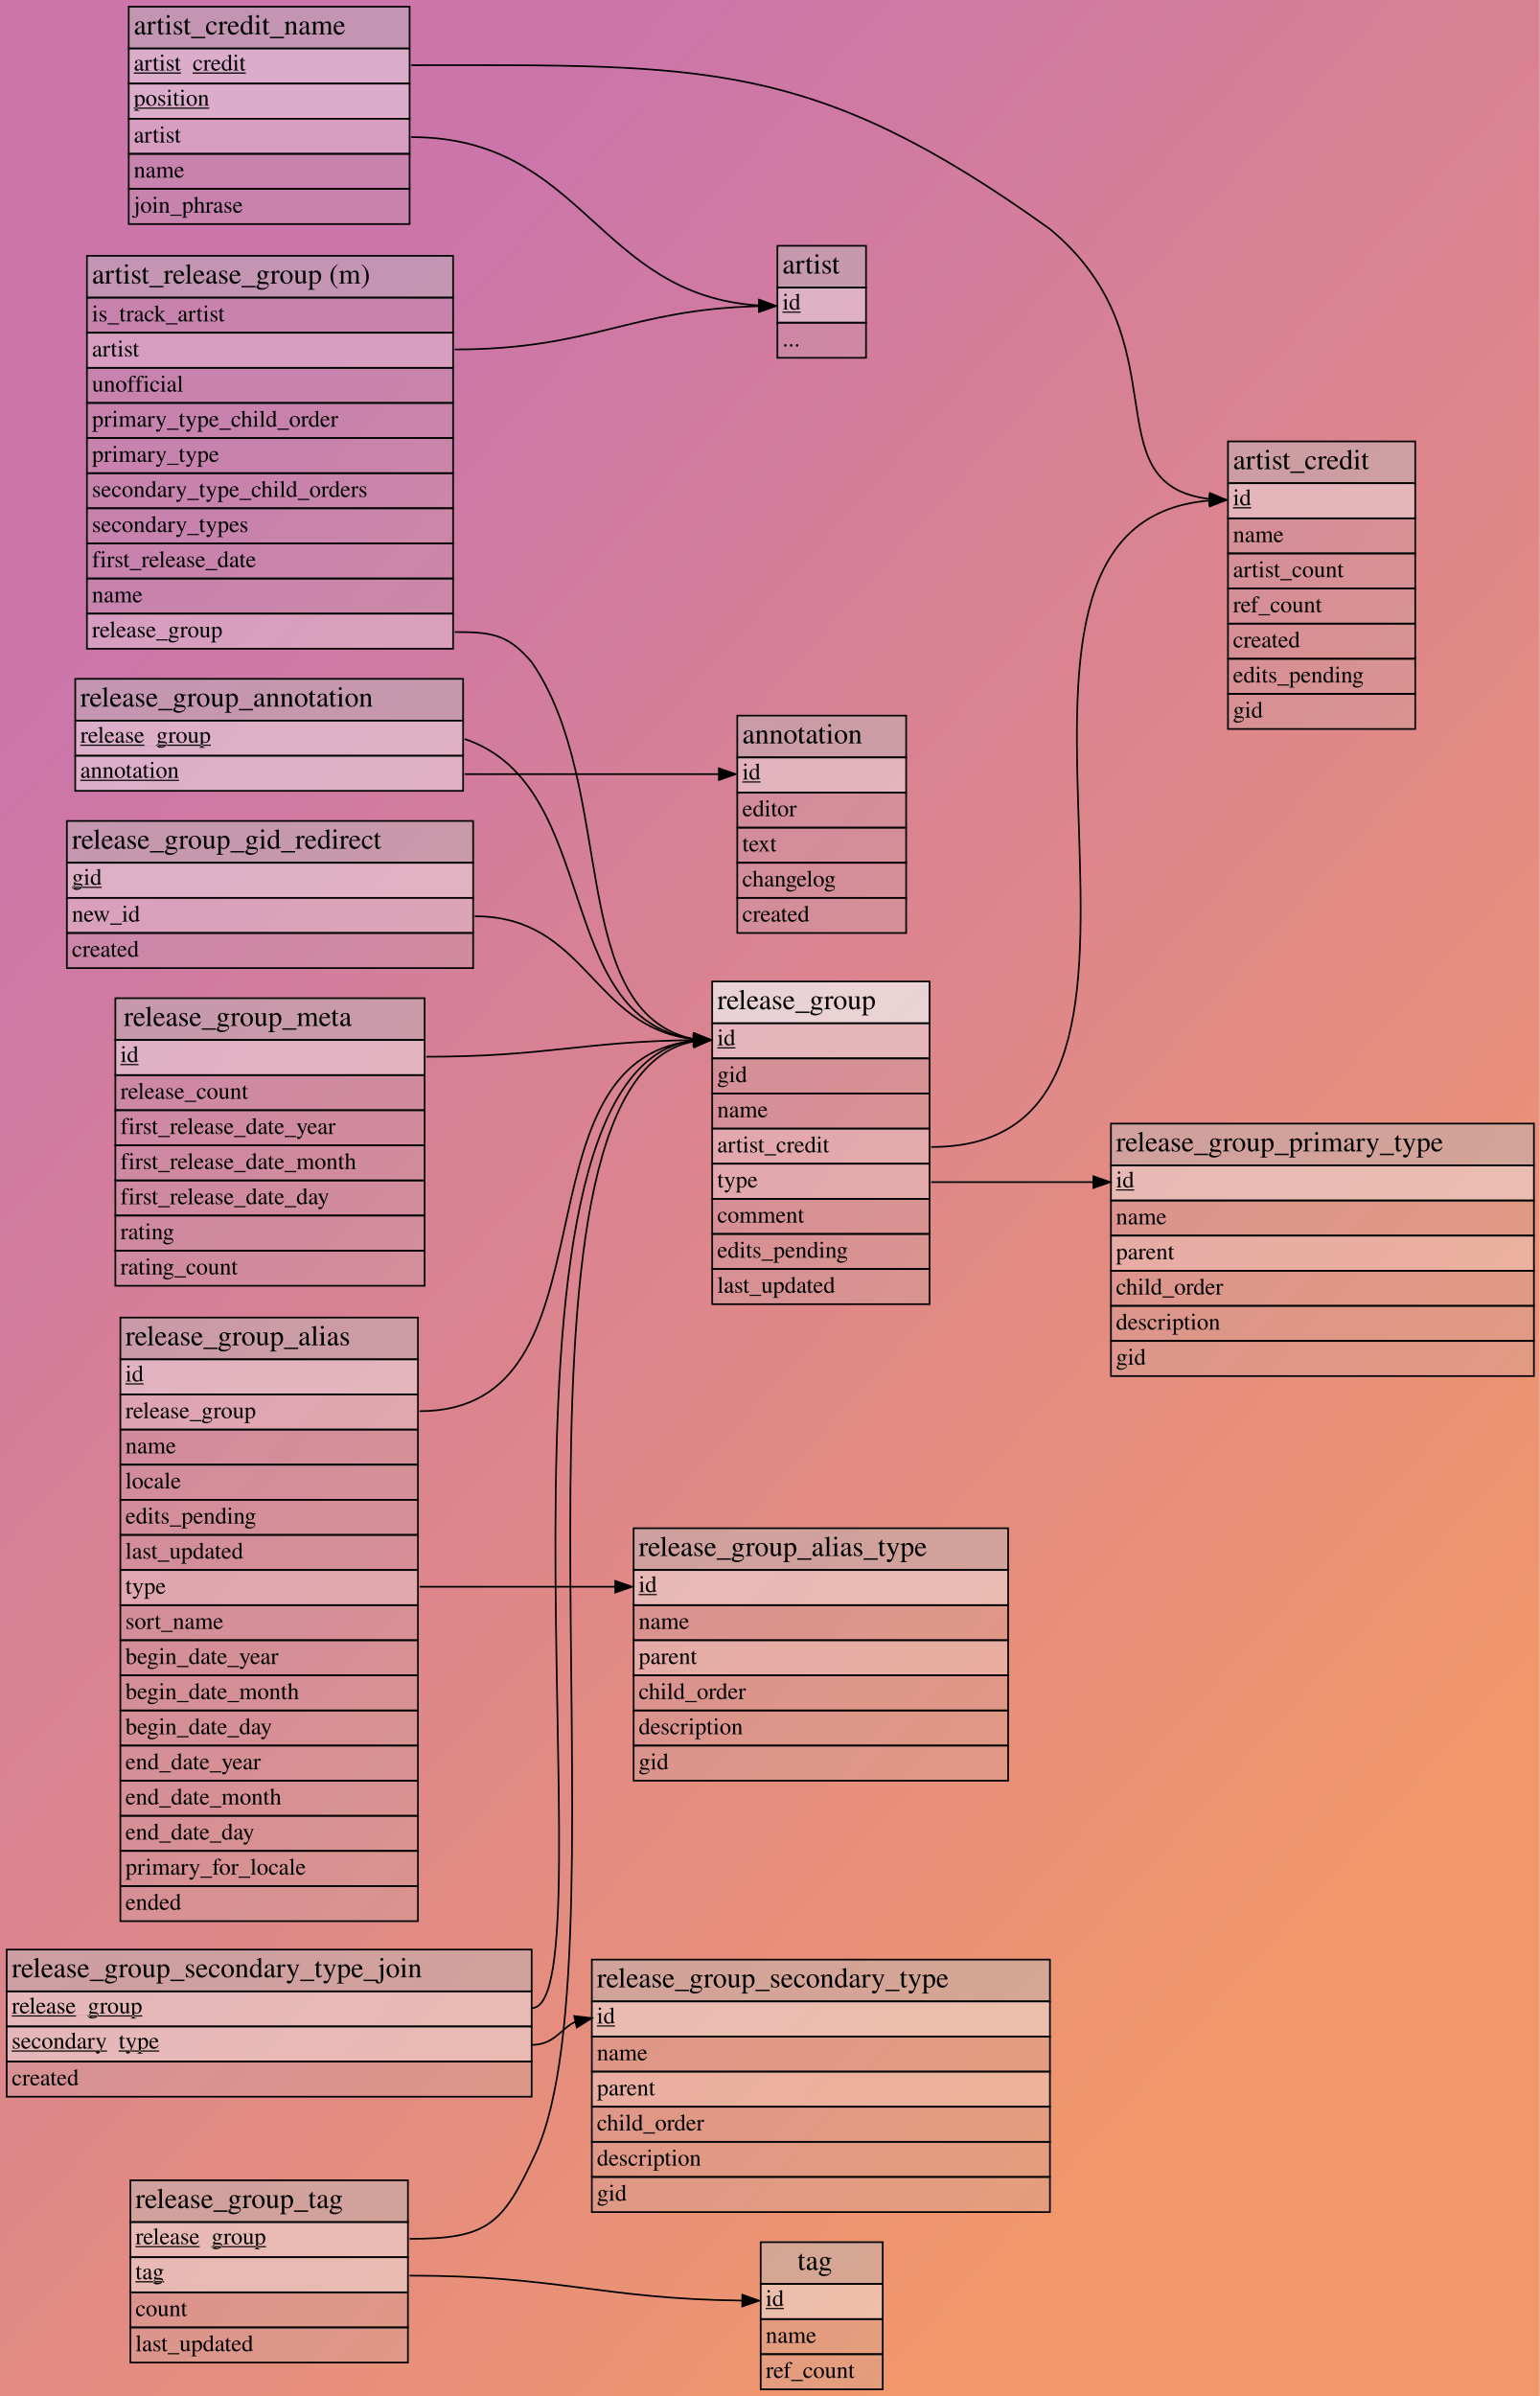
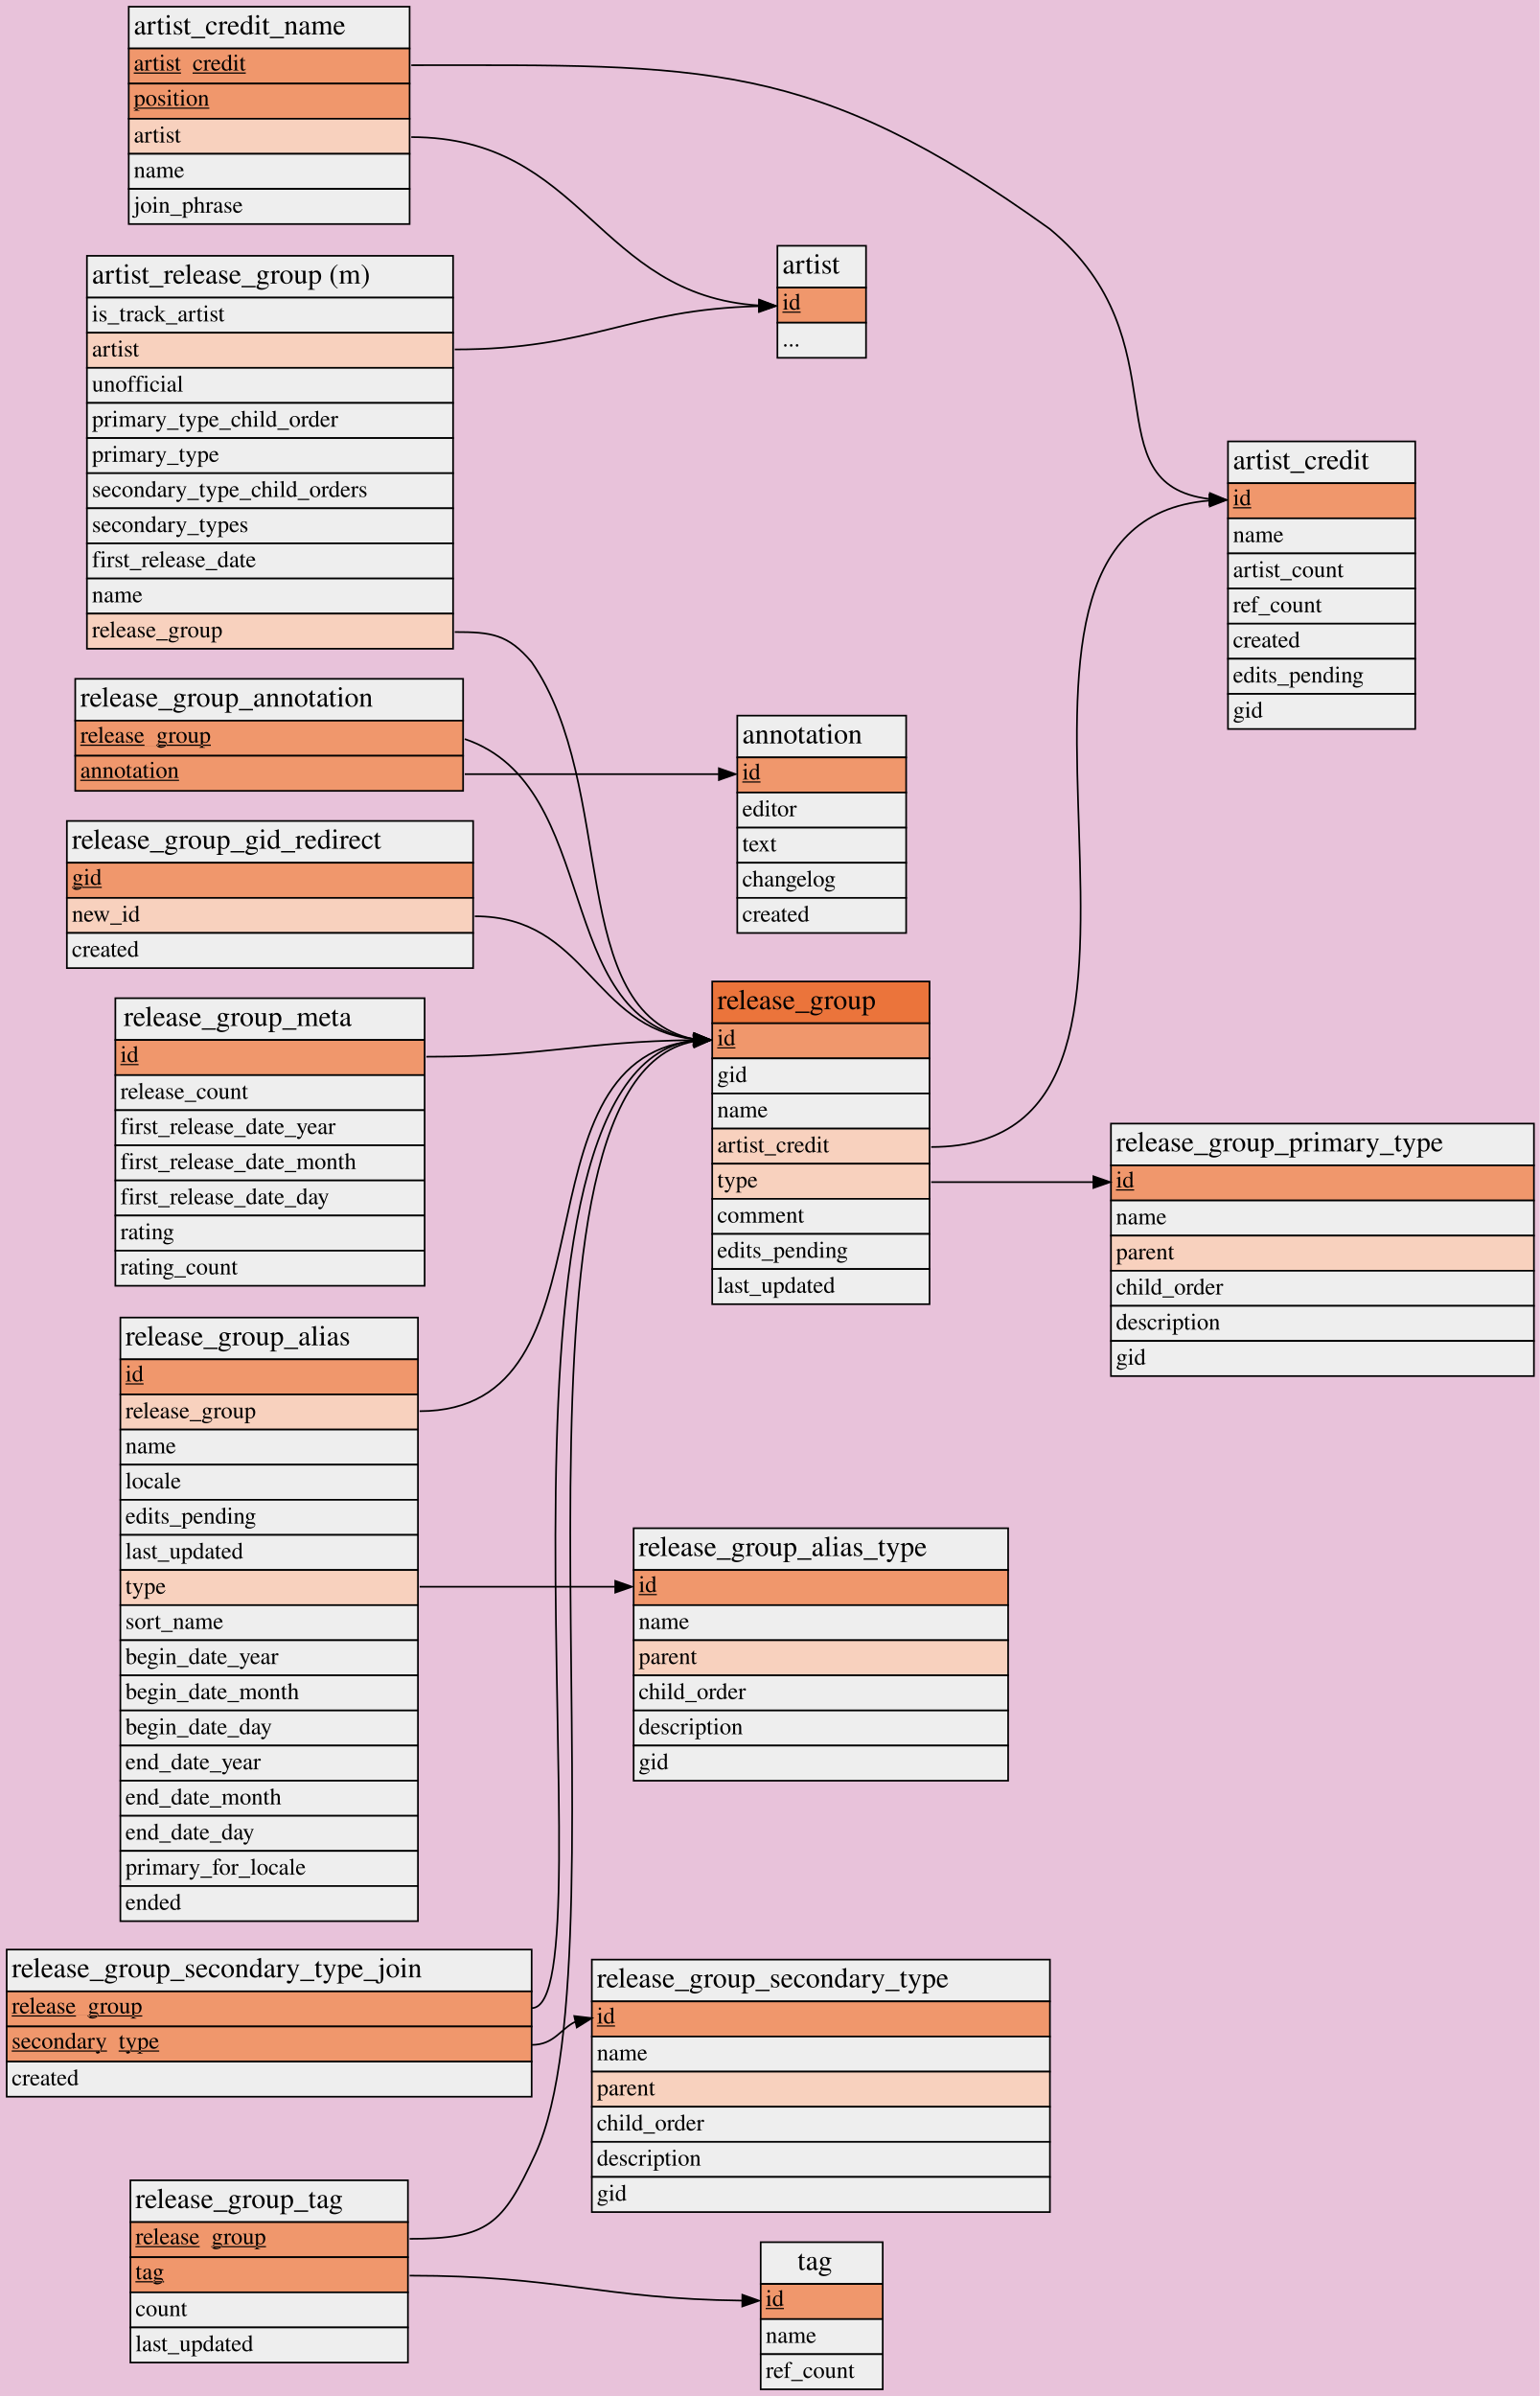
<svg xmlns="http://www.w3.org/2000/svg" xmlns:xlink="http://www.w3.org/1999/xlink" width="921pt" height="1433pt" version="1.1" viewBox="0 0 921 1433">
  <g class="graph" transform="scale(1) translate(4 1429)">
    <a xlink:title="Tables for the “release_group” entity type properties">
-       <defs>
-         <linearGradient id="l_0" x1="57.7" x2="855.3" y1="-1070.8" y2="-354.25" gradientUnits="userSpaceOnUse">
-           <stop stop-color="#cb75ab" offset="0" />
-           <stop stop-color="#f0976c" offset="1" />
-         </linearGradient>
-       </defs>
-       <polygon points="-4 4 -4 -1429 917 -1429 917 4" fill="url(#l_0)" stroke="transparent" />
+       <polygon points="-4 4 -4 -1429 917 -1429 917 4" fill="#e8c2da" stroke="transparent" />
    </a>
    <g class="node">
-       <polygon points="437 -976 437 -1001 538 -1001 538 -976" fill="#bbb" fill-opacity=".467" stroke="transparent" />
+       <polygon points="437 -976 437 -1001 538 -1001 538 -976" fill="#eee" stroke="transparent" />
      <polygon points="437 -976 437 -1001 538 -1001 538 -976" fill="none" stroke="#000" />
      <text x="440" y="-984.4" font-family="Times,serif" font-size="17">annotation</text>
-       <polygon points="437 -955 437 -976 538 -976 538 -955" fill="#eee" fill-opacity=".467" stroke="transparent" />
+       <polygon points="437 -955 437 -976 538 -976 538 -955" fill="#f0976c" stroke="transparent" />
      <polygon points="437 -955 437 -976 538 -976 538 -955" fill="none" stroke="#000" />
      <text x="440" y="-962.8" font-family="Times,serif" font-size="14" text-decoration="underline">id</text>
-       <polygon points="437 -934 437 -955 538 -955 538 -934" fill="#bbb" fill-opacity=".2" stroke="transparent" />
+       <polygon points="437 -934 437 -955 538 -955 538 -934" fill="#eee" stroke="transparent" />
      <polygon points="437 -934 437 -955 538 -955 538 -934" fill="none" stroke="#000" />
      <text x="440" y="-940.8" font-family="Times,serif" font-size="14">editor</text>
-       <polygon points="437 -913 437 -934 538 -934 538 -913" fill="#bbb" fill-opacity=".2" stroke="transparent" />
+       <polygon points="437 -913 437 -934 538 -934 538 -913" fill="#eee" stroke="transparent" />
      <polygon points="437 -913 437 -934 538 -934 538 -913" fill="none" stroke="#000" />
      <text x="440" y="-919.8" font-family="Times,serif" font-size="14">text</text>
-       <polygon points="437 -892 437 -913 538 -913 538 -892" fill="#bbb" fill-opacity=".2" stroke="transparent" />
+       <polygon points="437 -892 437 -913 538 -913 538 -892" fill="#eee" stroke="transparent" />
      <polygon points="437 -892 437 -913 538 -913 538 -892" fill="none" stroke="#000" />
      <text x="440" y="-898.8" font-family="Times,serif" font-size="14">changelog</text>
-       <polygon points="437 -871 437 -892 538 -892 538 -871" fill="#bbb" fill-opacity=".2" stroke="transparent" />
+       <polygon points="437 -871 437 -892 538 -892 538 -871" fill="#eee" stroke="transparent" />
      <polygon points="437 -871 437 -892 538 -892 538 -871" fill="none" stroke="#000" />
      <text x="440" y="-877.8" font-family="Times,serif" font-size="14">created</text>
    </g>
    <g class="node">
-       <polygon points="461 -1257 461 -1282 514 -1282 514 -1257" fill="#bbb" fill-opacity=".467" stroke="transparent" />
+       <polygon points="461 -1257 461 -1282 514 -1282 514 -1257" fill="#eee" stroke="transparent" />
      <polygon points="461 -1257 461 -1282 514 -1282 514 -1257" fill="none" stroke="#000" />
      <text x="464" y="-1265.4" font-family="Times,serif" font-size="17">artist</text>
-       <polygon points="461 -1236 461 -1257 514 -1257 514 -1236" fill="#eee" fill-opacity=".467" stroke="transparent" />
+       <polygon points="461 -1236 461 -1257 514 -1257 514 -1236" fill="#f0976c" stroke="transparent" />
      <polygon points="461 -1236 461 -1257 514 -1257 514 -1236" fill="none" stroke="#000" />
      <text x="464" y="-1243.8" font-family="Times,serif" font-size="14" text-decoration="underline">id</text>
-       <polygon points="461 -1215 461 -1236 514 -1236 514 -1215" fill="#bbb" fill-opacity=".2" stroke="transparent" />
+       <polygon points="461 -1215 461 -1236 514 -1236 514 -1215" fill="#eee" stroke="transparent" />
      <polygon points="461 -1215 461 -1236 514 -1236 514 -1215" fill="none" stroke="#000" />
      <text x="464" y="-1221.8" font-family="Times,serif" font-size="14">...</text>
    </g>
    <g class="node">
-       <polygon points="730.5 -1140 730.5 -1165 842.5 -1165 842.5 -1140" fill="#bbb" fill-opacity=".467" stroke="transparent" />
+       <polygon points="730.5 -1140 730.5 -1165 842.5 -1165 842.5 -1140" fill="#eee" stroke="transparent" />
      <polygon points="730.5 -1140 730.5 -1165 842.5 -1165 842.5 -1140" fill="none" stroke="#000" />
      <text x="733.5" y="-1148.4" font-family="Times,serif" font-size="17">artist_credit</text>
-       <polygon points="730.5 -1119 730.5 -1140 842.5 -1140 842.5 -1119" fill="#eee" fill-opacity=".467" stroke="transparent" />
+       <polygon points="730.5 -1119 730.5 -1140 842.5 -1140 842.5 -1119" fill="#f0976c" stroke="transparent" />
      <polygon points="730.5 -1119 730.5 -1140 842.5 -1140 842.5 -1119" fill="none" stroke="#000" />
      <text x="733.5" y="-1126.8" font-family="Times,serif" font-size="14" text-decoration="underline">id</text>
-       <polygon points="730.5 -1098 730.5 -1119 842.5 -1119 842.5 -1098" fill="#bbb" fill-opacity=".2" stroke="transparent" />
+       <polygon points="730.5 -1098 730.5 -1119 842.5 -1119 842.5 -1098" fill="#eee" stroke="transparent" />
      <polygon points="730.5 -1098 730.5 -1119 842.5 -1119 842.5 -1098" fill="none" stroke="#000" />
      <text x="733.5" y="-1104.8" font-family="Times,serif" font-size="14">name</text>
-       <polygon points="730.5 -1077 730.5 -1098 842.5 -1098 842.5 -1077" fill="#bbb" fill-opacity=".2" stroke="transparent" />
+       <polygon points="730.5 -1077 730.5 -1098 842.5 -1098 842.5 -1077" fill="#eee" stroke="transparent" />
      <polygon points="730.5 -1077 730.5 -1098 842.5 -1098 842.5 -1077" fill="none" stroke="#000" />
      <text x="733.5" y="-1083.8" font-family="Times,serif" font-size="14">artist_count</text>
-       <polygon points="730.5 -1056 730.5 -1077 842.5 -1077 842.5 -1056" fill="#bbb" fill-opacity=".2" stroke="transparent" />
+       <polygon points="730.5 -1056 730.5 -1077 842.5 -1077 842.5 -1056" fill="#eee" stroke="transparent" />
      <polygon points="730.5 -1056 730.5 -1077 842.5 -1077 842.5 -1056" fill="none" stroke="#000" />
      <text x="733.5" y="-1062.8" font-family="Times,serif" font-size="14">ref_count</text>
-       <polygon points="730.5 -1035 730.5 -1056 842.5 -1056 842.5 -1035" fill="#bbb" fill-opacity=".2" stroke="transparent" />
+       <polygon points="730.5 -1035 730.5 -1056 842.5 -1056 842.5 -1035" fill="#eee" stroke="transparent" />
      <polygon points="730.5 -1035 730.5 -1056 842.5 -1056 842.5 -1035" fill="none" stroke="#000" />
      <text x="733.5" y="-1041.8" font-family="Times,serif" font-size="14">created</text>
-       <polygon points="730.5 -1014 730.5 -1035 842.5 -1035 842.5 -1014" fill="#bbb" fill-opacity=".2" stroke="transparent" />
+       <polygon points="730.5 -1014 730.5 -1035 842.5 -1035 842.5 -1014" fill="#eee" stroke="transparent" />
      <polygon points="730.5 -1014 730.5 -1035 842.5 -1035 842.5 -1014" fill="none" stroke="#000" />
      <text x="733.5" y="-1020.8" font-family="Times,serif" font-size="14">edits_pending</text>
-       <polygon points="730.5 -993 730.5 -1014 842.5 -1014 842.5 -993" fill="#bbb" fill-opacity=".2" stroke="transparent" />
+       <polygon points="730.5 -993 730.5 -1014 842.5 -1014 842.5 -993" fill="#eee" stroke="transparent" />
      <polygon points="730.5 -993 730.5 -1014 842.5 -1014 842.5 -993" fill="none" stroke="#000" />
      <text x="733.5" y="-999.8" font-family="Times,serif" font-size="14">gid</text>
    </g>
    <g class="node">
-       <polygon points="73 -1400 73 -1425 241 -1425 241 -1400" fill="#bbb" fill-opacity=".467" stroke="transparent" />
+       <polygon points="73 -1400 73 -1425 241 -1425 241 -1400" fill="#eee" stroke="transparent" />
      <polygon points="73 -1400 73 -1425 241 -1425 241 -1400" fill="none" stroke="#000" />
      <text x="76" y="-1408.4" font-family="Times,serif" font-size="17">artist_credit_name</text>
-       <polygon points="73 -1379 73 -1400 241 -1400 241 -1379" fill="#eee" fill-opacity=".467" stroke="transparent" />
+       <polygon points="73 -1379 73 -1400 241 -1400 241 -1379" fill="#f0976c" stroke="transparent" />
      <polygon points="73 -1379 73 -1400 241 -1400 241 -1379" fill="none" stroke="#000" />
      <text x="76" y="-1386.8" font-family="Times,serif" font-size="14" text-decoration="underline">artist_credit</text>
-       <polygon points="73 -1358 73 -1379 241 -1379 241 -1358" fill="#eee" fill-opacity=".467" stroke="transparent" />
+       <polygon points="73 -1358 73 -1379 241 -1379 241 -1358" fill="#f0976c" stroke="transparent" />
      <polygon points="73 -1358 73 -1379 241 -1379 241 -1358" fill="none" stroke="#000" />
      <text x="76" y="-1365.8" font-family="Times,serif" font-size="14" text-decoration="underline">position</text>
-       <polygon points="73 -1337 73 -1358 241 -1358 241 -1337" fill="#eee" fill-opacity=".333" stroke="transparent" />
+       <polygon points="73 -1337 73 -1358 241 -1358 241 -1337" fill="#f8d1be" stroke="transparent" />
      <polygon points="73 -1337 73 -1358 241 -1358 241 -1337" fill="none" stroke="#000" />
      <text x="76" y="-1343.8" font-family="Times,serif" font-size="14">artist</text>
-       <polygon points="73 -1316 73 -1337 241 -1337 241 -1316" fill="#bbb" fill-opacity=".2" stroke="transparent" />
+       <polygon points="73 -1316 73 -1337 241 -1337 241 -1316" fill="#eee" stroke="transparent" />
      <polygon points="73 -1316 73 -1337 241 -1337 241 -1316" fill="none" stroke="#000" />
      <text x="76" y="-1322.8" font-family="Times,serif" font-size="14">name</text>
-       <polygon points="73 -1295 73 -1316 241 -1316 241 -1295" fill="#bbb" fill-opacity=".2" stroke="transparent" />
+       <polygon points="73 -1295 73 -1316 241 -1316 241 -1295" fill="#eee" stroke="transparent" />
      <polygon points="73 -1295 73 -1316 241 -1316 241 -1295" fill="none" stroke="#000" />
      <text x="76" y="-1301.8" font-family="Times,serif" font-size="14">join_phrase</text>
    </g>
    <g class="edge">
      <path d="m242-1347c103.34 0 110.83 94.6 207.99 100.69" fill="none" stroke="#000" />
      <polygon points="450.11 -1249.8 460 -1246 449.9 -1242.8" stroke="#000" />
    </g>
    <g class="edge">
      <path d="m242-1390c175.28 0 239.59-4.18 382 98 80.81 66.94 23.67 152.5 95.16 161.39" fill="none" stroke="#000" />
      <polygon points="719.72 -1134.1 729.5 -1130 719.31 -1127.1" stroke="#000" />
    </g>
    <g class="node">
-       <polygon points="48 -1251 48 -1276 267 -1276 267 -1251" fill="#bbb" fill-opacity=".467" stroke="transparent" />
+       <polygon points="48 -1251 48 -1276 267 -1276 267 -1251" fill="#eee" stroke="transparent" />
      <polygon points="48 -1251 48 -1276 267 -1276 267 -1251" fill="none" stroke="#000" />
      <text x="51" y="-1259.4" font-family="Times,serif" font-size="17">artist_release_group (m)</text>
-       <polygon points="48 -1230 48 -1251 267 -1251 267 -1230" fill="#bbb" fill-opacity=".2" stroke="transparent" />
+       <polygon points="48 -1230 48 -1251 267 -1251 267 -1230" fill="#eee" stroke="transparent" />
      <polygon points="48 -1230 48 -1251 267 -1251 267 -1230" fill="none" stroke="#000" />
      <text x="51" y="-1236.8" font-family="Times,serif" font-size="14">is_track_artist</text>
-       <polygon points="48 -1209 48 -1230 267 -1230 267 -1209" fill="#eee" fill-opacity=".333" stroke="transparent" />
+       <polygon points="48 -1209 48 -1230 267 -1230 267 -1209" fill="#f8d1be" stroke="transparent" />
      <polygon points="48 -1209 48 -1230 267 -1230 267 -1209" fill="none" stroke="#000" />
      <text x="51" y="-1215.8" font-family="Times,serif" font-size="14">artist</text>
-       <polygon points="48 -1188 48 -1209 267 -1209 267 -1188" fill="#bbb" fill-opacity=".2" stroke="transparent" />
+       <polygon points="48 -1188 48 -1209 267 -1209 267 -1188" fill="#eee" stroke="transparent" />
      <polygon points="48 -1188 48 -1209 267 -1209 267 -1188" fill="none" stroke="#000" />
      <text x="51" y="-1194.8" font-family="Times,serif" font-size="14">unofficial</text>
-       <polygon points="48 -1167 48 -1188 267 -1188 267 -1167" fill="#bbb" fill-opacity=".2" stroke="transparent" />
+       <polygon points="48 -1167 48 -1188 267 -1188 267 -1167" fill="#eee" stroke="transparent" />
      <polygon points="48 -1167 48 -1188 267 -1188 267 -1167" fill="none" stroke="#000" />
      <text x="51" y="-1173.8" font-family="Times,serif" font-size="14">primary_type_child_order</text>
-       <polygon points="48 -1146 48 -1167 267 -1167 267 -1146" fill="#bbb" fill-opacity=".2" stroke="transparent" />
+       <polygon points="48 -1146 48 -1167 267 -1167 267 -1146" fill="#eee" stroke="transparent" />
      <polygon points="48 -1146 48 -1167 267 -1167 267 -1146" fill="none" stroke="#000" />
      <text x="51" y="-1152.8" font-family="Times,serif" font-size="14">primary_type</text>
-       <polygon points="48 -1125 48 -1146 267 -1146 267 -1125" fill="#bbb" fill-opacity=".2" stroke="transparent" />
+       <polygon points="48 -1125 48 -1146 267 -1146 267 -1125" fill="#eee" stroke="transparent" />
      <polygon points="48 -1125 48 -1146 267 -1146 267 -1125" fill="none" stroke="#000" />
      <text x="51" y="-1131.8" font-family="Times,serif" font-size="14">secondary_type_child_orders</text>
-       <polygon points="48 -1104 48 -1125 267 -1125 267 -1104" fill="#bbb" fill-opacity=".2" stroke="transparent" />
+       <polygon points="48 -1104 48 -1125 267 -1125 267 -1104" fill="#eee" stroke="transparent" />
      <polygon points="48 -1104 48 -1125 267 -1125 267 -1104" fill="none" stroke="#000" />
      <text x="51" y="-1110.8" font-family="Times,serif" font-size="14">secondary_types</text>
-       <polygon points="48 -1083 48 -1104 267 -1104 267 -1083" fill="#bbb" fill-opacity=".2" stroke="transparent" />
+       <polygon points="48 -1083 48 -1104 267 -1104 267 -1083" fill="#eee" stroke="transparent" />
      <polygon points="48 -1083 48 -1104 267 -1104 267 -1083" fill="none" stroke="#000" />
      <text x="51" y="-1089.8" font-family="Times,serif" font-size="14">first_release_date</text>
-       <polygon points="48 -1062 48 -1083 267 -1083 267 -1062" fill="#bbb" fill-opacity=".2" stroke="transparent" />
+       <polygon points="48 -1062 48 -1083 267 -1083 267 -1062" fill="#eee" stroke="transparent" />
      <polygon points="48 -1062 48 -1083 267 -1083 267 -1062" fill="none" stroke="#000" />
      <text x="51" y="-1068.8" font-family="Times,serif" font-size="14">name</text>
-       <polygon points="48 -1041 48 -1062 267 -1062 267 -1041" fill="#eee" fill-opacity=".333" stroke="transparent" />
+       <polygon points="48 -1041 48 -1062 267 -1062 267 -1041" fill="#f8d1be" stroke="transparent" />
      <polygon points="48 -1041 48 -1062 267 -1062 267 -1041" fill="none" stroke="#000" />
      <text x="51" y="-1047.8" font-family="Times,serif" font-size="14">release_group</text>
    </g>
    <g class="edge">
      <path d="m268-1220c82.58 0 104.15-23.91 181.73-25.87" fill="none" stroke="#000" />
      <polygon points="449.96 -1249.4 460 -1246 450.04 -1242.4" stroke="#000" />
    </g>
    <g class="node">
-       <polygon points="422 -817 422 -842 552 -842 552 -817" fill="#eee" fill-opacity=".733" stroke="transparent" />
+       <polygon points="422 -817 422 -842 552 -842 552 -817" fill="#eb743b" stroke="transparent" />
      <polygon points="422 -817 422 -842 552 -842 552 -817" fill="none" stroke="#000" />
      <text x="425" y="-825.4" font-family="Times,serif" font-size="17">release_group</text>
-       <polygon points="422 -796 422 -817 552 -817 552 -796" fill="#eee" fill-opacity=".467" stroke="transparent" />
+       <polygon points="422 -796 422 -817 552 -817 552 -796" fill="#f0976c" stroke="transparent" />
      <polygon points="422 -796 422 -817 552 -817 552 -796" fill="none" stroke="#000" />
      <text x="425" y="-803.8" font-family="Times,serif" font-size="14" text-decoration="underline">id</text>
-       <polygon points="422 -775 422 -796 552 -796 552 -775" fill="#bbb" fill-opacity=".2" stroke="transparent" />
+       <polygon points="422 -775 422 -796 552 -796 552 -775" fill="#eee" stroke="transparent" />
      <polygon points="422 -775 422 -796 552 -796 552 -775" fill="none" stroke="#000" />
      <text x="425" y="-781.8" font-family="Times,serif" font-size="14">gid</text>
-       <polygon points="422 -754 422 -775 552 -775 552 -754" fill="#bbb" fill-opacity=".2" stroke="transparent" />
+       <polygon points="422 -754 422 -775 552 -775 552 -754" fill="#eee" stroke="transparent" />
      <polygon points="422 -754 422 -775 552 -775 552 -754" fill="none" stroke="#000" />
      <text x="425" y="-760.8" font-family="Times,serif" font-size="14">name</text>
-       <polygon points="422 -733 422 -754 552 -754 552 -733" fill="#eee" fill-opacity=".333" stroke="transparent" />
+       <polygon points="422 -733 422 -754 552 -754 552 -733" fill="#f8d1be" stroke="transparent" />
      <polygon points="422 -733 422 -754 552 -754 552 -733" fill="none" stroke="#000" />
      <text x="425" y="-739.8" font-family="Times,serif" font-size="14">artist_credit</text>
-       <polygon points="422 -712 422 -733 552 -733 552 -712" fill="#eee" fill-opacity=".333" stroke="transparent" />
+       <polygon points="422 -712 422 -733 552 -733 552 -712" fill="#f8d1be" stroke="transparent" />
      <polygon points="422 -712 422 -733 552 -733 552 -712" fill="none" stroke="#000" />
      <text x="425" y="-718.8" font-family="Times,serif" font-size="14">type</text>
-       <polygon points="422 -691 422 -712 552 -712 552 -691" fill="#bbb" fill-opacity=".2" stroke="transparent" />
+       <polygon points="422 -691 422 -712 552 -712 552 -691" fill="#eee" stroke="transparent" />
      <polygon points="422 -691 422 -712 552 -712 552 -691" fill="none" stroke="#000" />
      <text x="425" y="-697.8" font-family="Times,serif" font-size="14">comment</text>
-       <polygon points="422 -670 422 -691 552 -691 552 -670" fill="#bbb" fill-opacity=".2" stroke="transparent" />
+       <polygon points="422 -670 422 -691 552 -691 552 -670" fill="#eee" stroke="transparent" />
      <polygon points="422 -670 422 -691 552 -691 552 -670" fill="none" stroke="#000" />
      <text x="425" y="-676.8" font-family="Times,serif" font-size="14">edits_pending</text>
-       <polygon points="422 -649 422 -670 552 -670 552 -649" fill="#bbb" fill-opacity=".2" stroke="transparent" />
+       <polygon points="422 -649 422 -670 552 -670 552 -649" fill="#eee" stroke="transparent" />
      <polygon points="422 -649 422 -670 552 -670 552 -649" fill="none" stroke="#000" />
      <text x="425" y="-655.8" font-family="Times,serif" font-size="14">last_updated</text>
    </g>
    <g class="edge">
      <path d="m268-1051c21.95 0 31.81 1.25 46 18 51.572 74.546 20.37 209.35 96.94 225.49" fill="none" stroke="#000" />
      <polygon points="411.19 -811 421 -807 410.84 -804.01" stroke="#000" />
    </g>
    <g class="edge">
      <path d="m553-743c185.54 0-5.2-372.77 166.38-386.61" fill="none" stroke="#000" />
      <polygon points="719.37 -1133.1 729.5 -1130 719.64 -1126.1" stroke="#000" />
    </g>
    <g class="node">
-       <polygon points="660.5 -732 660.5 -757 913.5 -757 913.5 -732" fill="#bbb" fill-opacity=".467" stroke="transparent" />
+       <polygon points="660.5 -732 660.5 -757 913.5 -757 913.5 -732" fill="#eee" stroke="transparent" />
      <polygon points="660.5 -732 660.5 -757 913.5 -757 913.5 -732" fill="none" stroke="#000" />
      <text x="663.5" y="-740.4" font-family="Times,serif" font-size="17">release_group_primary_type</text>
-       <polygon points="660.5 -711 660.5 -732 913.5 -732 913.5 -711" fill="#eee" fill-opacity=".467" stroke="transparent" />
+       <polygon points="660.5 -711 660.5 -732 913.5 -732 913.5 -711" fill="#f0976c" stroke="transparent" />
      <polygon points="660.5 -711 660.5 -732 913.5 -732 913.5 -711" fill="none" stroke="#000" />
      <text x="663.5" y="-718.8" font-family="Times,serif" font-size="14" text-decoration="underline">id</text>
-       <polygon points="660.5 -690 660.5 -711 913.5 -711 913.5 -690" fill="#bbb" fill-opacity=".2" stroke="transparent" />
+       <polygon points="660.5 -690 660.5 -711 913.5 -711 913.5 -690" fill="#eee" stroke="transparent" />
      <polygon points="660.5 -690 660.5 -711 913.5 -711 913.5 -690" fill="none" stroke="#000" />
      <text x="663.5" y="-696.8" font-family="Times,serif" font-size="14">name</text>
-       <polygon points="660.5 -669 660.5 -690 913.5 -690 913.5 -669" fill="#eee" fill-opacity=".333" stroke="transparent" />
+       <polygon points="660.5 -669 660.5 -690 913.5 -690 913.5 -669" fill="#f8d1be" stroke="transparent" />
      <polygon points="660.5 -669 660.5 -690 913.5 -690 913.5 -669" fill="none" stroke="#000" />
      <text x="663.5" y="-675.8" font-family="Times,serif" font-size="14">parent</text>
-       <polygon points="660.5 -648 660.5 -669 913.5 -669 913.5 -648" fill="#bbb" fill-opacity=".2" stroke="transparent" />
+       <polygon points="660.5 -648 660.5 -669 913.5 -669 913.5 -648" fill="#eee" stroke="transparent" />
      <polygon points="660.5 -648 660.5 -669 913.5 -669 913.5 -648" fill="none" stroke="#000" />
      <text x="663.5" y="-654.8" font-family="Times,serif" font-size="14">child_order</text>
-       <polygon points="660.5 -627 660.5 -648 913.5 -648 913.5 -627" fill="#bbb" fill-opacity=".2" stroke="transparent" />
+       <polygon points="660.5 -627 660.5 -648 913.5 -648 913.5 -627" fill="#eee" stroke="transparent" />
      <polygon points="660.5 -627 660.5 -648 913.5 -648 913.5 -627" fill="none" stroke="#000" />
      <text x="663.5" y="-633.8" font-family="Times,serif" font-size="14">description</text>
-       <polygon points="660.5 -606 660.5 -627 913.5 -627 913.5 -606" fill="#bbb" fill-opacity=".2" stroke="transparent" />
+       <polygon points="660.5 -606 660.5 -627 913.5 -627 913.5 -606" fill="#eee" stroke="transparent" />
      <polygon points="660.5 -606 660.5 -627 913.5 -627 913.5 -606" fill="none" stroke="#000" />
      <text x="663.5" y="-612.8" font-family="Times,serif" font-size="14">gid</text>
    </g>
    <g class="edge">
      <path d="m553-722h96.97" fill="none" stroke="#000" />
      <polygon points="650 -725.5 660 -722 650 -718.5" stroke="#000" />
    </g>
    <g class="node">
-       <polygon points="68 -616 68 -641 246 -641 246 -616" fill="#bbb" fill-opacity=".467" stroke="transparent" />
+       <polygon points="68 -616 68 -641 246 -641 246 -616" fill="#eee" stroke="transparent" />
      <polygon points="68 -616 68 -641 246 -641 246 -616" fill="none" stroke="#000" />
      <text x="71" y="-624.4" font-family="Times,serif" font-size="17">release_group_alias</text>
-       <polygon points="68 -595 68 -616 246 -616 246 -595" fill="#eee" fill-opacity=".467" stroke="transparent" />
+       <polygon points="68 -595 68 -616 246 -616 246 -595" fill="#f0976c" stroke="transparent" />
      <polygon points="68 -595 68 -616 246 -616 246 -595" fill="none" stroke="#000" />
      <text x="71" y="-602.8" font-family="Times,serif" font-size="14" text-decoration="underline">id</text>
-       <polygon points="68 -574 68 -595 246 -595 246 -574" fill="#eee" fill-opacity=".333" stroke="transparent" />
+       <polygon points="68 -574 68 -595 246 -595 246 -574" fill="#f8d1be" stroke="transparent" />
      <polygon points="68 -574 68 -595 246 -595 246 -574" fill="none" stroke="#000" />
      <text x="71" y="-580.8" font-family="Times,serif" font-size="14">release_group</text>
-       <polygon points="68 -553 68 -574 246 -574 246 -553" fill="#bbb" fill-opacity=".2" stroke="transparent" />
+       <polygon points="68 -553 68 -574 246 -574 246 -553" fill="#eee" stroke="transparent" />
      <polygon points="68 -553 68 -574 246 -574 246 -553" fill="none" stroke="#000" />
      <text x="71" y="-559.8" font-family="Times,serif" font-size="14">name</text>
-       <polygon points="68 -532 68 -553 246 -553 246 -532" fill="#bbb" fill-opacity=".2" stroke="transparent" />
+       <polygon points="68 -532 68 -553 246 -553 246 -532" fill="#eee" stroke="transparent" />
      <polygon points="68 -532 68 -553 246 -553 246 -532" fill="none" stroke="#000" />
      <text x="71" y="-538.8" font-family="Times,serif" font-size="14">locale</text>
-       <polygon points="68 -511 68 -532 246 -532 246 -511" fill="#bbb" fill-opacity=".2" stroke="transparent" />
+       <polygon points="68 -511 68 -532 246 -532 246 -511" fill="#eee" stroke="transparent" />
      <polygon points="68 -511 68 -532 246 -532 246 -511" fill="none" stroke="#000" />
      <text x="71" y="-517.8" font-family="Times,serif" font-size="14">edits_pending</text>
-       <polygon points="68 -490 68 -511 246 -511 246 -490" fill="#bbb" fill-opacity=".2" stroke="transparent" />
+       <polygon points="68 -490 68 -511 246 -511 246 -490" fill="#eee" stroke="transparent" />
      <polygon points="68 -490 68 -511 246 -511 246 -490" fill="none" stroke="#000" />
      <text x="71" y="-496.8" font-family="Times,serif" font-size="14">last_updated</text>
-       <polygon points="68 -469 68 -490 246 -490 246 -469" fill="#eee" fill-opacity=".333" stroke="transparent" />
+       <polygon points="68 -469 68 -490 246 -490 246 -469" fill="#f8d1be" stroke="transparent" />
      <polygon points="68 -469 68 -490 246 -490 246 -469" fill="none" stroke="#000" />
      <text x="71" y="-475.8" font-family="Times,serif" font-size="14">type</text>
-       <polygon points="68 -448 68 -469 246 -469 246 -448" fill="#bbb" fill-opacity=".2" stroke="transparent" />
+       <polygon points="68 -448 68 -469 246 -469 246 -448" fill="#eee" stroke="transparent" />
      <polygon points="68 -448 68 -469 246 -469 246 -448" fill="none" stroke="#000" />
      <text x="71" y="-454.8" font-family="Times,serif" font-size="14">sort_name</text>
-       <polygon points="68 -427 68 -448 246 -448 246 -427" fill="#bbb" fill-opacity=".2" stroke="transparent" />
+       <polygon points="68 -427 68 -448 246 -448 246 -427" fill="#eee" stroke="transparent" />
      <polygon points="68 -427 68 -448 246 -448 246 -427" fill="none" stroke="#000" />
      <text x="71" y="-433.8" font-family="Times,serif" font-size="14">begin_date_year</text>
-       <polygon points="68 -406 68 -427 246 -427 246 -406" fill="#bbb" fill-opacity=".2" stroke="transparent" />
+       <polygon points="68 -406 68 -427 246 -427 246 -406" fill="#eee" stroke="transparent" />
      <polygon points="68 -406 68 -427 246 -427 246 -406" fill="none" stroke="#000" />
      <text x="71" y="-412.8" font-family="Times,serif" font-size="14">begin_date_month</text>
-       <polygon points="68 -385 68 -406 246 -406 246 -385" fill="#bbb" fill-opacity=".2" stroke="transparent" />
+       <polygon points="68 -385 68 -406 246 -406 246 -385" fill="#eee" stroke="transparent" />
      <polygon points="68 -385 68 -406 246 -406 246 -385" fill="none" stroke="#000" />
      <text x="71" y="-391.8" font-family="Times,serif" font-size="14">begin_date_day</text>
-       <polygon points="68 -364 68 -385 246 -385 246 -364" fill="#bbb" fill-opacity=".2" stroke="transparent" />
+       <polygon points="68 -364 68 -385 246 -385 246 -364" fill="#eee" stroke="transparent" />
      <polygon points="68 -364 68 -385 246 -385 246 -364" fill="none" stroke="#000" />
      <text x="71" y="-370.8" font-family="Times,serif" font-size="14">end_date_year</text>
-       <polygon points="68 -343 68 -364 246 -364 246 -343" fill="#bbb" fill-opacity=".2" stroke="transparent" />
+       <polygon points="68 -343 68 -364 246 -364 246 -343" fill="#eee" stroke="transparent" />
      <polygon points="68 -343 68 -364 246 -364 246 -343" fill="none" stroke="#000" />
      <text x="71" y="-349.8" font-family="Times,serif" font-size="14">end_date_month</text>
-       <polygon points="68 -322 68 -343 246 -343 246 -322" fill="#bbb" fill-opacity=".2" stroke="transparent" />
+       <polygon points="68 -322 68 -343 246 -343 246 -322" fill="#eee" stroke="transparent" />
      <polygon points="68 -322 68 -343 246 -343 246 -322" fill="none" stroke="#000" />
      <text x="71" y="-328.8" font-family="Times,serif" font-size="14">end_date_day</text>
-       <polygon points="68 -301 68 -322 246 -322 246 -301" fill="#bbb" fill-opacity=".2" stroke="transparent" />
+       <polygon points="68 -301 68 -322 246 -322 246 -301" fill="#eee" stroke="transparent" />
      <polygon points="68 -301 68 -322 246 -322 246 -301" fill="none" stroke="#000" />
      <text x="71" y="-307.8" font-family="Times,serif" font-size="14">primary_for_locale</text>
-       <polygon points="68 -280 68 -301 246 -301 246 -280" fill="#bbb" fill-opacity=".2" stroke="transparent" />
+       <polygon points="68 -280 68 -301 246 -301 246 -280" fill="#eee" stroke="transparent" />
      <polygon points="68 -280 68 -301 246 -301 246 -280" fill="none" stroke="#000" />
      <text x="71" y="-286.8" font-family="Times,serif" font-size="14">ended</text>
    </g>
    <g class="edge">
      <path d="m247-585c121.81 0 52.82-209.6 163.83-221.48" fill="none" stroke="#000" />
      <polygon points="410.83 -809.98 421 -807 411.19 -802.99" stroke="#000" />
    </g>
    <g class="node">
-       <polygon points="375 -490 375 -515 599 -515 599 -490" fill="#bbb" fill-opacity=".467" stroke="transparent" />
+       <polygon points="375 -490 375 -515 599 -515 599 -490" fill="#eee" stroke="transparent" />
      <polygon points="375 -490 375 -515 599 -515 599 -490" fill="none" stroke="#000" />
      <text x="378" y="-498.4" font-family="Times,serif" font-size="17">release_group_alias_type</text>
-       <polygon points="375 -469 375 -490 599 -490 599 -469" fill="#eee" fill-opacity=".467" stroke="transparent" />
+       <polygon points="375 -469 375 -490 599 -490 599 -469" fill="#f0976c" stroke="transparent" />
      <polygon points="375 -469 375 -490 599 -490 599 -469" fill="none" stroke="#000" />
      <text x="378" y="-476.8" font-family="Times,serif" font-size="14" text-decoration="underline">id</text>
-       <polygon points="375 -448 375 -469 599 -469 599 -448" fill="#bbb" fill-opacity=".2" stroke="transparent" />
+       <polygon points="375 -448 375 -469 599 -469 599 -448" fill="#eee" stroke="transparent" />
      <polygon points="375 -448 375 -469 599 -469 599 -448" fill="none" stroke="#000" />
      <text x="378" y="-454.8" font-family="Times,serif" font-size="14">name</text>
-       <polygon points="375 -427 375 -448 599 -448 599 -427" fill="#eee" fill-opacity=".333" stroke="transparent" />
+       <polygon points="375 -427 375 -448 599 -448 599 -427" fill="#f8d1be" stroke="transparent" />
      <polygon points="375 -427 375 -448 599 -448 599 -427" fill="none" stroke="#000" />
      <text x="378" y="-433.8" font-family="Times,serif" font-size="14">parent</text>
-       <polygon points="375 -406 375 -427 599 -427 599 -406" fill="#bbb" fill-opacity=".2" stroke="transparent" />
+       <polygon points="375 -406 375 -427 599 -427 599 -406" fill="#eee" stroke="transparent" />
      <polygon points="375 -406 375 -427 599 -427 599 -406" fill="none" stroke="#000" />
      <text x="378" y="-412.8" font-family="Times,serif" font-size="14">child_order</text>
-       <polygon points="375 -385 375 -406 599 -406 599 -385" fill="#bbb" fill-opacity=".2" stroke="transparent" />
+       <polygon points="375 -385 375 -406 599 -406 599 -385" fill="#eee" stroke="transparent" />
      <polygon points="375 -385 375 -406 599 -406 599 -385" fill="none" stroke="#000" />
      <text x="378" y="-391.8" font-family="Times,serif" font-size="14">description</text>
-       <polygon points="375 -364 375 -385 599 -385 599 -364" fill="#bbb" fill-opacity=".2" stroke="transparent" />
+       <polygon points="375 -364 375 -385 599 -385 599 -364" fill="#eee" stroke="transparent" />
      <polygon points="375 -364 375 -385 599 -385 599 -364" fill="none" stroke="#000" />
      <text x="378" y="-370.8" font-family="Times,serif" font-size="14">gid</text>
    </g>
    <g class="edge">
      <path d="m247-480h116.89" fill="none" stroke="#000" />
      <polygon points="364 -483.5 374 -480 364 -476.5" stroke="#000" />
    </g>
    <g class="node">
-       <polygon points="41 -998 41 -1023 273 -1023 273 -998" fill="#bbb" fill-opacity=".467" stroke="transparent" />
+       <polygon points="41 -998 41 -1023 273 -1023 273 -998" fill="#eee" stroke="transparent" />
      <polygon points="41 -998 41 -1023 273 -1023 273 -998" fill="none" stroke="#000" />
      <text x="44" y="-1006.4" font-family="Times,serif" font-size="17">release_group_annotation</text>
-       <polygon points="41 -977 41 -998 273 -998 273 -977" fill="#eee" fill-opacity=".467" stroke="transparent" />
+       <polygon points="41 -977 41 -998 273 -998 273 -977" fill="#f0976c" stroke="transparent" />
      <polygon points="41 -977 41 -998 273 -998 273 -977" fill="none" stroke="#000" />
      <text x="44" y="-984.8" font-family="Times,serif" font-size="14" text-decoration="underline">release_group</text>
-       <polygon points="41 -956 41 -977 273 -977 273 -956" fill="#eee" fill-opacity=".467" stroke="transparent" />
+       <polygon points="41 -956 41 -977 273 -977 273 -956" fill="#f0976c" stroke="transparent" />
      <polygon points="41 -956 41 -977 273 -977 273 -956" fill="none" stroke="#000" />
      <text x="44" y="-963.8" font-family="Times,serif" font-size="14" text-decoration="underline">annotation</text>
    </g>
    <g class="edge">
      <path d="m274-966h151.83" fill="none" stroke="#000" />
      <polygon points="426 -969.5 436 -966 426 -962.5" stroke="#000" />
    </g>
    <g class="edge">
      <path d="m274-987c82.7 27.902 51.642 167.12 137.01 179.44" fill="none" stroke="#000" />
      <polygon points="411.21 -811.05 421 -807 410.82 -804.06" stroke="#000" />
    </g>
    <g class="node">
-       <polygon points="36 -913 36 -938 279 -938 279 -913" fill="#bbb" fill-opacity=".467" stroke="transparent" />
+       <polygon points="36 -913 36 -938 279 -938 279 -913" fill="#eee" stroke="transparent" />
      <polygon points="36 -913 36 -938 279 -938 279 -913" fill="none" stroke="#000" />
      <text x="39" y="-921.4" font-family="Times,serif" font-size="17">release_group_gid_redirect</text>
-       <polygon points="36 -892 36 -913 279 -913 279 -892" fill="#eee" fill-opacity=".467" stroke="transparent" />
+       <polygon points="36 -892 36 -913 279 -913 279 -892" fill="#f0976c" stroke="transparent" />
      <polygon points="36 -892 36 -913 279 -913 279 -892" fill="none" stroke="#000" />
      <text x="39" y="-899.8" font-family="Times,serif" font-size="14" text-decoration="underline">gid</text>
-       <polygon points="36 -871 36 -892 279 -892 279 -871" fill="#eee" fill-opacity=".333" stroke="transparent" />
+       <polygon points="36 -871 36 -892 279 -892 279 -871" fill="#f8d1be" stroke="transparent" />
      <polygon points="36 -871 36 -892 279 -892 279 -871" fill="none" stroke="#000" />
      <text x="39" y="-877.8" font-family="Times,serif" font-size="14">new_id</text>
-       <polygon points="36 -850 36 -871 279 -871 279 -850" fill="#bbb" fill-opacity=".2" stroke="transparent" />
+       <polygon points="36 -850 36 -871 279 -871 279 -850" fill="#eee" stroke="transparent" />
      <polygon points="36 -850 36 -871 279 -871 279 -850" fill="none" stroke="#000" />
      <text x="39" y="-856.8" font-family="Times,serif" font-size="14">created</text>
    </g>
    <g class="edge">
      <path d="m280-881c67.18 0 70.1 66.68 130.75 73.45" fill="none" stroke="#000" />
      <polygon points="411.2 -811.03 421 -807 410.83 -804.04" stroke="#000" />
    </g>
    <g class="node">
-       <polygon points="65 -807 65 -832 250 -832 250 -807" fill="#bbb" fill-opacity=".467" stroke="transparent" />
+       <polygon points="65 -807 65 -832 250 -832 250 -807" fill="#eee" stroke="transparent" />
      <polygon points="65 -807 65 -832 250 -832 250 -807" fill="none" stroke="#000" />
      <text x="70" y="-815.4" font-family="Times,serif" font-size="17">release_group_meta</text>
-       <polygon points="65 -786 65 -807 250 -807 250 -786" fill="#eee" fill-opacity=".467" stroke="transparent" />
+       <polygon points="65 -786 65 -807 250 -807 250 -786" fill="#f0976c" stroke="transparent" />
      <polygon points="65 -786 65 -807 250 -807 250 -786" fill="none" stroke="#000" />
      <text x="68" y="-793.8" font-family="Times,serif" font-size="14" text-decoration="underline">id</text>
-       <polygon points="65 -765 65 -786 250 -786 250 -765" fill="#bbb" fill-opacity=".2" stroke="transparent" />
+       <polygon points="65 -765 65 -786 250 -786 250 -765" fill="#eee" stroke="transparent" />
      <polygon points="65 -765 65 -786 250 -786 250 -765" fill="none" stroke="#000" />
      <text x="68" y="-771.8" font-family="Times,serif" font-size="14">release_count</text>
-       <polygon points="65 -744 65 -765 250 -765 250 -744" fill="#bbb" fill-opacity=".2" stroke="transparent" />
+       <polygon points="65 -744 65 -765 250 -765 250 -744" fill="#eee" stroke="transparent" />
      <polygon points="65 -744 65 -765 250 -765 250 -744" fill="none" stroke="#000" />
      <text x="68" y="-750.8" font-family="Times,serif" font-size="14">first_release_date_year</text>
-       <polygon points="65 -723 65 -744 250 -744 250 -723" fill="#bbb" fill-opacity=".2" stroke="transparent" />
+       <polygon points="65 -723 65 -744 250 -744 250 -723" fill="#eee" stroke="transparent" />
      <polygon points="65 -723 65 -744 250 -744 250 -723" fill="none" stroke="#000" />
      <text x="68" y="-729.8" font-family="Times,serif" font-size="14">first_release_date_month</text>
-       <polygon points="65 -702 65 -723 250 -723 250 -702" fill="#bbb" fill-opacity=".2" stroke="transparent" />
+       <polygon points="65 -702 65 -723 250 -723 250 -702" fill="#eee" stroke="transparent" />
      <polygon points="65 -702 65 -723 250 -723 250 -702" fill="none" stroke="#000" />
      <text x="68" y="-708.8" font-family="Times,serif" font-size="14">first_release_date_day</text>
-       <polygon points="65 -681 65 -702 250 -702 250 -681" fill="#bbb" fill-opacity=".2" stroke="transparent" />
+       <polygon points="65 -681 65 -702 250 -702 250 -681" fill="#eee" stroke="transparent" />
      <polygon points="65 -681 65 -702 250 -702 250 -681" fill="none" stroke="#000" />
      <text x="68" y="-687.8" font-family="Times,serif" font-size="14">rating</text>
-       <polygon points="65 -660 65 -681 250 -681 250 -660" fill="#bbb" fill-opacity=".2" stroke="transparent" />
+       <polygon points="65 -660 65 -681 250 -681 250 -660" fill="#eee" stroke="transparent" />
      <polygon points="65 -660 65 -681 250 -681 250 -660" fill="none" stroke="#000" />
      <text x="68" y="-666.8" font-family="Times,serif" font-size="14">rating_count</text>
    </g>
    <g class="edge">
      <path d="m251-797c72.14 0 92.44-9.08 159.72-9.94" fill="none" stroke="#000" />
      <polygon points="410.98 -810.44 421 -807 411.02 -803.44" stroke="#000" />
    </g>
    <g class="node">
-       <polygon points="350 -232 350 -257 624 -257 624 -232" fill="#bbb" fill-opacity=".467" stroke="transparent" />
+       <polygon points="350 -232 350 -257 624 -257 624 -232" fill="#eee" stroke="transparent" />
      <polygon points="350 -232 350 -257 624 -257 624 -232" fill="none" stroke="#000" />
      <text x="353" y="-240.4" font-family="Times,serif" font-size="17">release_group_secondary_type</text>
-       <polygon points="350 -211 350 -232 624 -232 624 -211" fill="#eee" fill-opacity=".467" stroke="transparent" />
+       <polygon points="350 -211 350 -232 624 -232 624 -211" fill="#f0976c" stroke="transparent" />
      <polygon points="350 -211 350 -232 624 -232 624 -211" fill="none" stroke="#000" />
      <text x="353" y="-218.8" font-family="Times,serif" font-size="14" text-decoration="underline">id</text>
-       <polygon points="350 -190 350 -211 624 -211 624 -190" fill="#bbb" fill-opacity=".2" stroke="transparent" />
+       <polygon points="350 -190 350 -211 624 -211 624 -190" fill="#eee" stroke="transparent" />
      <polygon points="350 -190 350 -211 624 -211 624 -190" fill="none" stroke="#000" />
      <text x="353" y="-196.8" font-family="Times,serif" font-size="14">name</text>
-       <polygon points="350 -169 350 -190 624 -190 624 -169" fill="#eee" fill-opacity=".333" stroke="transparent" />
+       <polygon points="350 -169 350 -190 624 -190 624 -169" fill="#f8d1be" stroke="transparent" />
      <polygon points="350 -169 350 -190 624 -190 624 -169" fill="none" stroke="#000" />
      <text x="353" y="-175.8" font-family="Times,serif" font-size="14">parent</text>
-       <polygon points="350 -148 350 -169 624 -169 624 -148" fill="#bbb" fill-opacity=".2" stroke="transparent" />
+       <polygon points="350 -148 350 -169 624 -169 624 -148" fill="#eee" stroke="transparent" />
      <polygon points="350 -148 350 -169 624 -169 624 -148" fill="none" stroke="#000" />
      <text x="353" y="-154.8" font-family="Times,serif" font-size="14">child_order</text>
-       <polygon points="350 -127 350 -148 624 -148 624 -127" fill="#bbb" fill-opacity=".2" stroke="transparent" />
+       <polygon points="350 -127 350 -148 624 -148 624 -127" fill="#eee" stroke="transparent" />
      <polygon points="350 -127 350 -148 624 -148 624 -127" fill="none" stroke="#000" />
      <text x="353" y="-133.8" font-family="Times,serif" font-size="14">description</text>
-       <polygon points="350 -106 350 -127 624 -127 624 -106" fill="#bbb" fill-opacity=".2" stroke="transparent" />
+       <polygon points="350 -106 350 -127 624 -127 624 -106" fill="#eee" stroke="transparent" />
      <polygon points="350 -106 350 -127 624 -127 624 -106" fill="none" stroke="#000" />
      <text x="353" y="-112.8" font-family="Times,serif" font-size="14">gid</text>
    </g>
    <g class="node">
-       <polygon points="0 -238 0 -263 314 -263 314 -238" fill="#bbb" fill-opacity=".467" stroke="transparent" />
+       <polygon points="0 -238 0 -263 314 -263 314 -238" fill="#eee" stroke="transparent" />
      <polygon points="0 -238 0 -263 314 -263 314 -238" fill="none" stroke="#000" />
      <text x="3" y="-246.4" font-family="Times,serif" font-size="17">release_group_secondary_type_join</text>
-       <polygon points="0 -217 0 -238 314 -238 314 -217" fill="#eee" fill-opacity=".467" stroke="transparent" />
+       <polygon points="0 -217 0 -238 314 -238 314 -217" fill="#f0976c" stroke="transparent" />
      <polygon points="0 -217 0 -238 314 -238 314 -217" fill="none" stroke="#000" />
      <text x="3" y="-224.8" font-family="Times,serif" font-size="14" text-decoration="underline">release_group</text>
-       <polygon points="0 -196 0 -217 314 -217 314 -196" fill="#eee" fill-opacity=".467" stroke="transparent" />
+       <polygon points="0 -196 0 -217 314 -217 314 -196" fill="#f0976c" stroke="transparent" />
      <polygon points="0 -196 0 -217 314 -217 314 -196" fill="none" stroke="#000" />
      <text x="3" y="-203.8" font-family="Times,serif" font-size="14" text-decoration="underline">secondary_type</text>
-       <polygon points="0 -175 0 -196 314 -196 314 -175" fill="#bbb" fill-opacity=".2" stroke="transparent" />
+       <polygon points="0 -175 0 -196 314 -196 314 -175" fill="#eee" stroke="transparent" />
      <polygon points="0 -175 0 -196 314 -196 314 -175" fill="none" stroke="#000" />
      <text x="3" y="-181.8" font-family="Times,serif" font-size="14">created</text>
    </g>
    <g class="edge">
      <path d="m314-228c50.072 0-44.441-561.21 96.86-578.66" fill="none" stroke="#000" />
      <polygon points="410.89 -810.16 421 -807 411.12 -803.16" stroke="#000" />
    </g>
    <g class="edge">
      <path d="m314-206c13.41 0 17.12-9.38 25.99-13.78" fill="none" stroke="#000" />
      <polygon points="339.48 -223.25 350 -222 341 -216.41" stroke="#000" />
    </g>
    <g class="node">
-       <polygon points="74 -100 74 -125 240 -125 240 -100" fill="#bbb" fill-opacity=".467" stroke="transparent" />
+       <polygon points="74 -100 74 -125 240 -125 240 -100" fill="#eee" stroke="transparent" />
      <polygon points="74 -100 74 -125 240 -125 240 -100" fill="none" stroke="#000" />
      <text x="77" y="-108.4" font-family="Times,serif" font-size="17">release_group_tag</text>
-       <polygon points="74 -79 74 -100 240 -100 240 -79" fill="#eee" fill-opacity=".467" stroke="transparent" />
+       <polygon points="74 -79 74 -100 240 -100 240 -79" fill="#f0976c" stroke="transparent" />
      <polygon points="74 -79 74 -100 240 -100 240 -79" fill="none" stroke="#000" />
      <text x="77" y="-86.8" font-family="Times,serif" font-size="14" text-decoration="underline">release_group</text>
-       <polygon points="74 -58 74 -79 240 -79 240 -58" fill="#eee" fill-opacity=".467" stroke="transparent" />
+       <polygon points="74 -58 74 -79 240 -79 240 -58" fill="#f0976c" stroke="transparent" />
      <polygon points="74 -58 74 -79 240 -79 240 -58" fill="none" stroke="#000" />
      <text x="77" y="-65.8" font-family="Times,serif" font-size="14" text-decoration="underline">tag</text>
-       <polygon points="74 -37 74 -58 240 -58 240 -37" fill="#bbb" fill-opacity=".2" stroke="transparent" />
+       <polygon points="74 -37 74 -58 240 -58 240 -37" fill="#eee" stroke="transparent" />
      <polygon points="74 -37 74 -58 240 -58 240 -37" fill="none" stroke="#000" />
      <text x="77" y="-43.8" font-family="Times,serif" font-size="14">count</text>
-       <polygon points="74 -16 74 -37 240 -37 240 -16" fill="#bbb" fill-opacity=".2" stroke="transparent" />
+       <polygon points="74 -16 74 -37 240 -37 240 -16" fill="#eee" stroke="transparent" />
      <polygon points="74 -16 74 -37 240 -37 240 -16" fill="none" stroke="#000" />
      <text x="77" y="-22.8" font-family="Times,serif" font-size="14">last_updated</text>
    </g>
    <g class="edge">
      <path d="m241-90c46.84 0 55.582-8.242 75.222-50.762 59.07-127.91-34.952-641.57 94.628-665.34" fill="none" stroke="#000" />
      <polygon points="410.73 -809.6 421 -807 411.35 -802.63" stroke="#000" />
    </g>
    <g class="node">
-       <polygon points="451 -63 451 -88 524 -88 524 -63" fill="#bbb" fill-opacity=".467" stroke="transparent" />
+       <polygon points="451 -63 451 -88 524 -88 524 -63" fill="#eee" stroke="transparent" />
      <polygon points="451 -63 451 -88 524 -88 524 -63" fill="none" stroke="#000" />
      <text x="473" y="-71.4" font-family="Times,serif" font-size="17">tag</text>
-       <polygon points="451 -42 451 -63 524 -63 524 -42" fill="#eee" fill-opacity=".467" stroke="transparent" />
+       <polygon points="451 -42 451 -63 524 -63 524 -42" fill="#f0976c" stroke="transparent" />
      <polygon points="451 -42 451 -63 524 -63 524 -42" fill="none" stroke="#000" />
      <text x="454" y="-49.8" font-family="Times,serif" font-size="14" text-decoration="underline">id</text>
-       <polygon points="451 -21 451 -42 524 -42 524 -21" fill="#bbb" fill-opacity=".2" stroke="transparent" />
+       <polygon points="451 -21 451 -42 524 -42 524 -21" fill="#eee" stroke="transparent" />
      <polygon points="451 -21 451 -42 524 -42 524 -21" fill="none" stroke="#000" />
      <text x="454" y="-27.8" font-family="Times,serif" font-size="14">name</text>
-       <polygon points="451 0 451 -21 524 -21 524 0" fill="#bbb" fill-opacity=".2" stroke="transparent" />
+       <polygon points="451 0 451 -21 524 -21 524 0" fill="#eee" stroke="transparent" />
      <polygon points="451 0 451 -21 524 -21 524 0" fill="none" stroke="#000" />
      <text x="454" y="-6.8" font-family="Times,serif" font-size="14">ref_count</text>
    </g>
    <g class="edge">
      <path d="m241-68c89.67 0 114.09 13.91 198.92 14.94" fill="none" stroke="#000" />
      <polygon points="440.02 -56.56 450 -53 439.98 -49.56" stroke="#000" />
    </g>
  </g>
</svg>
